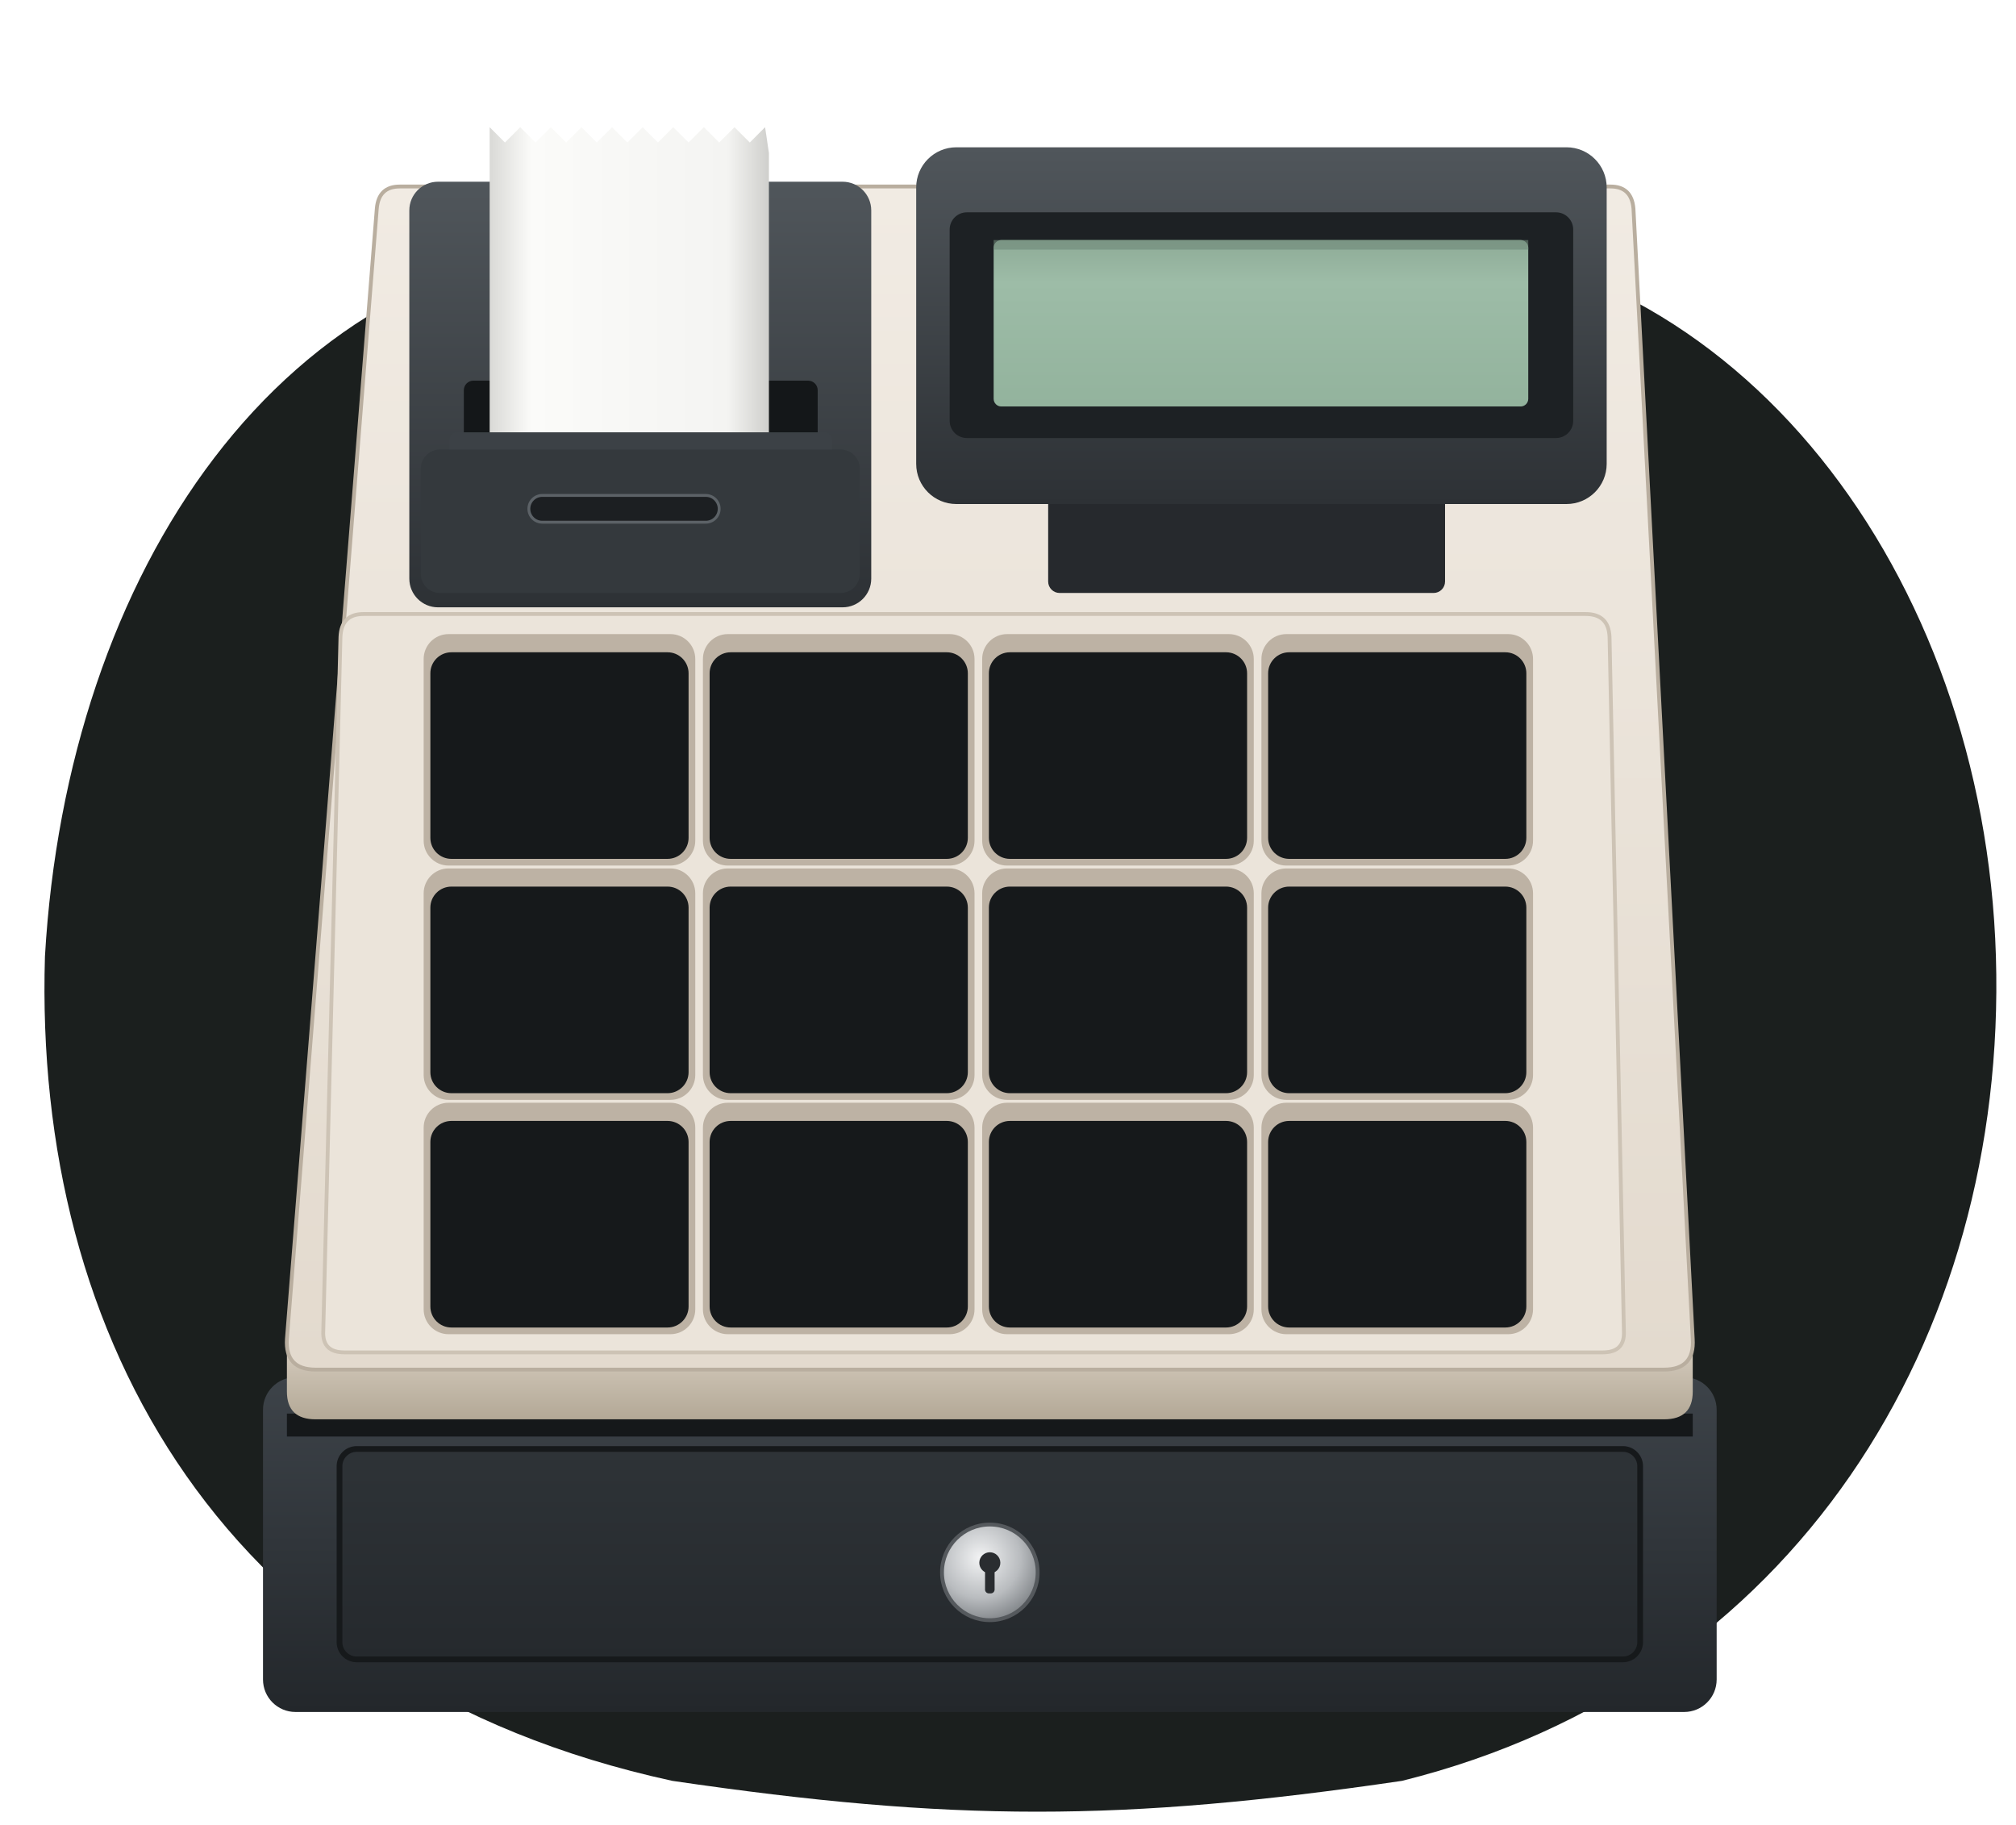
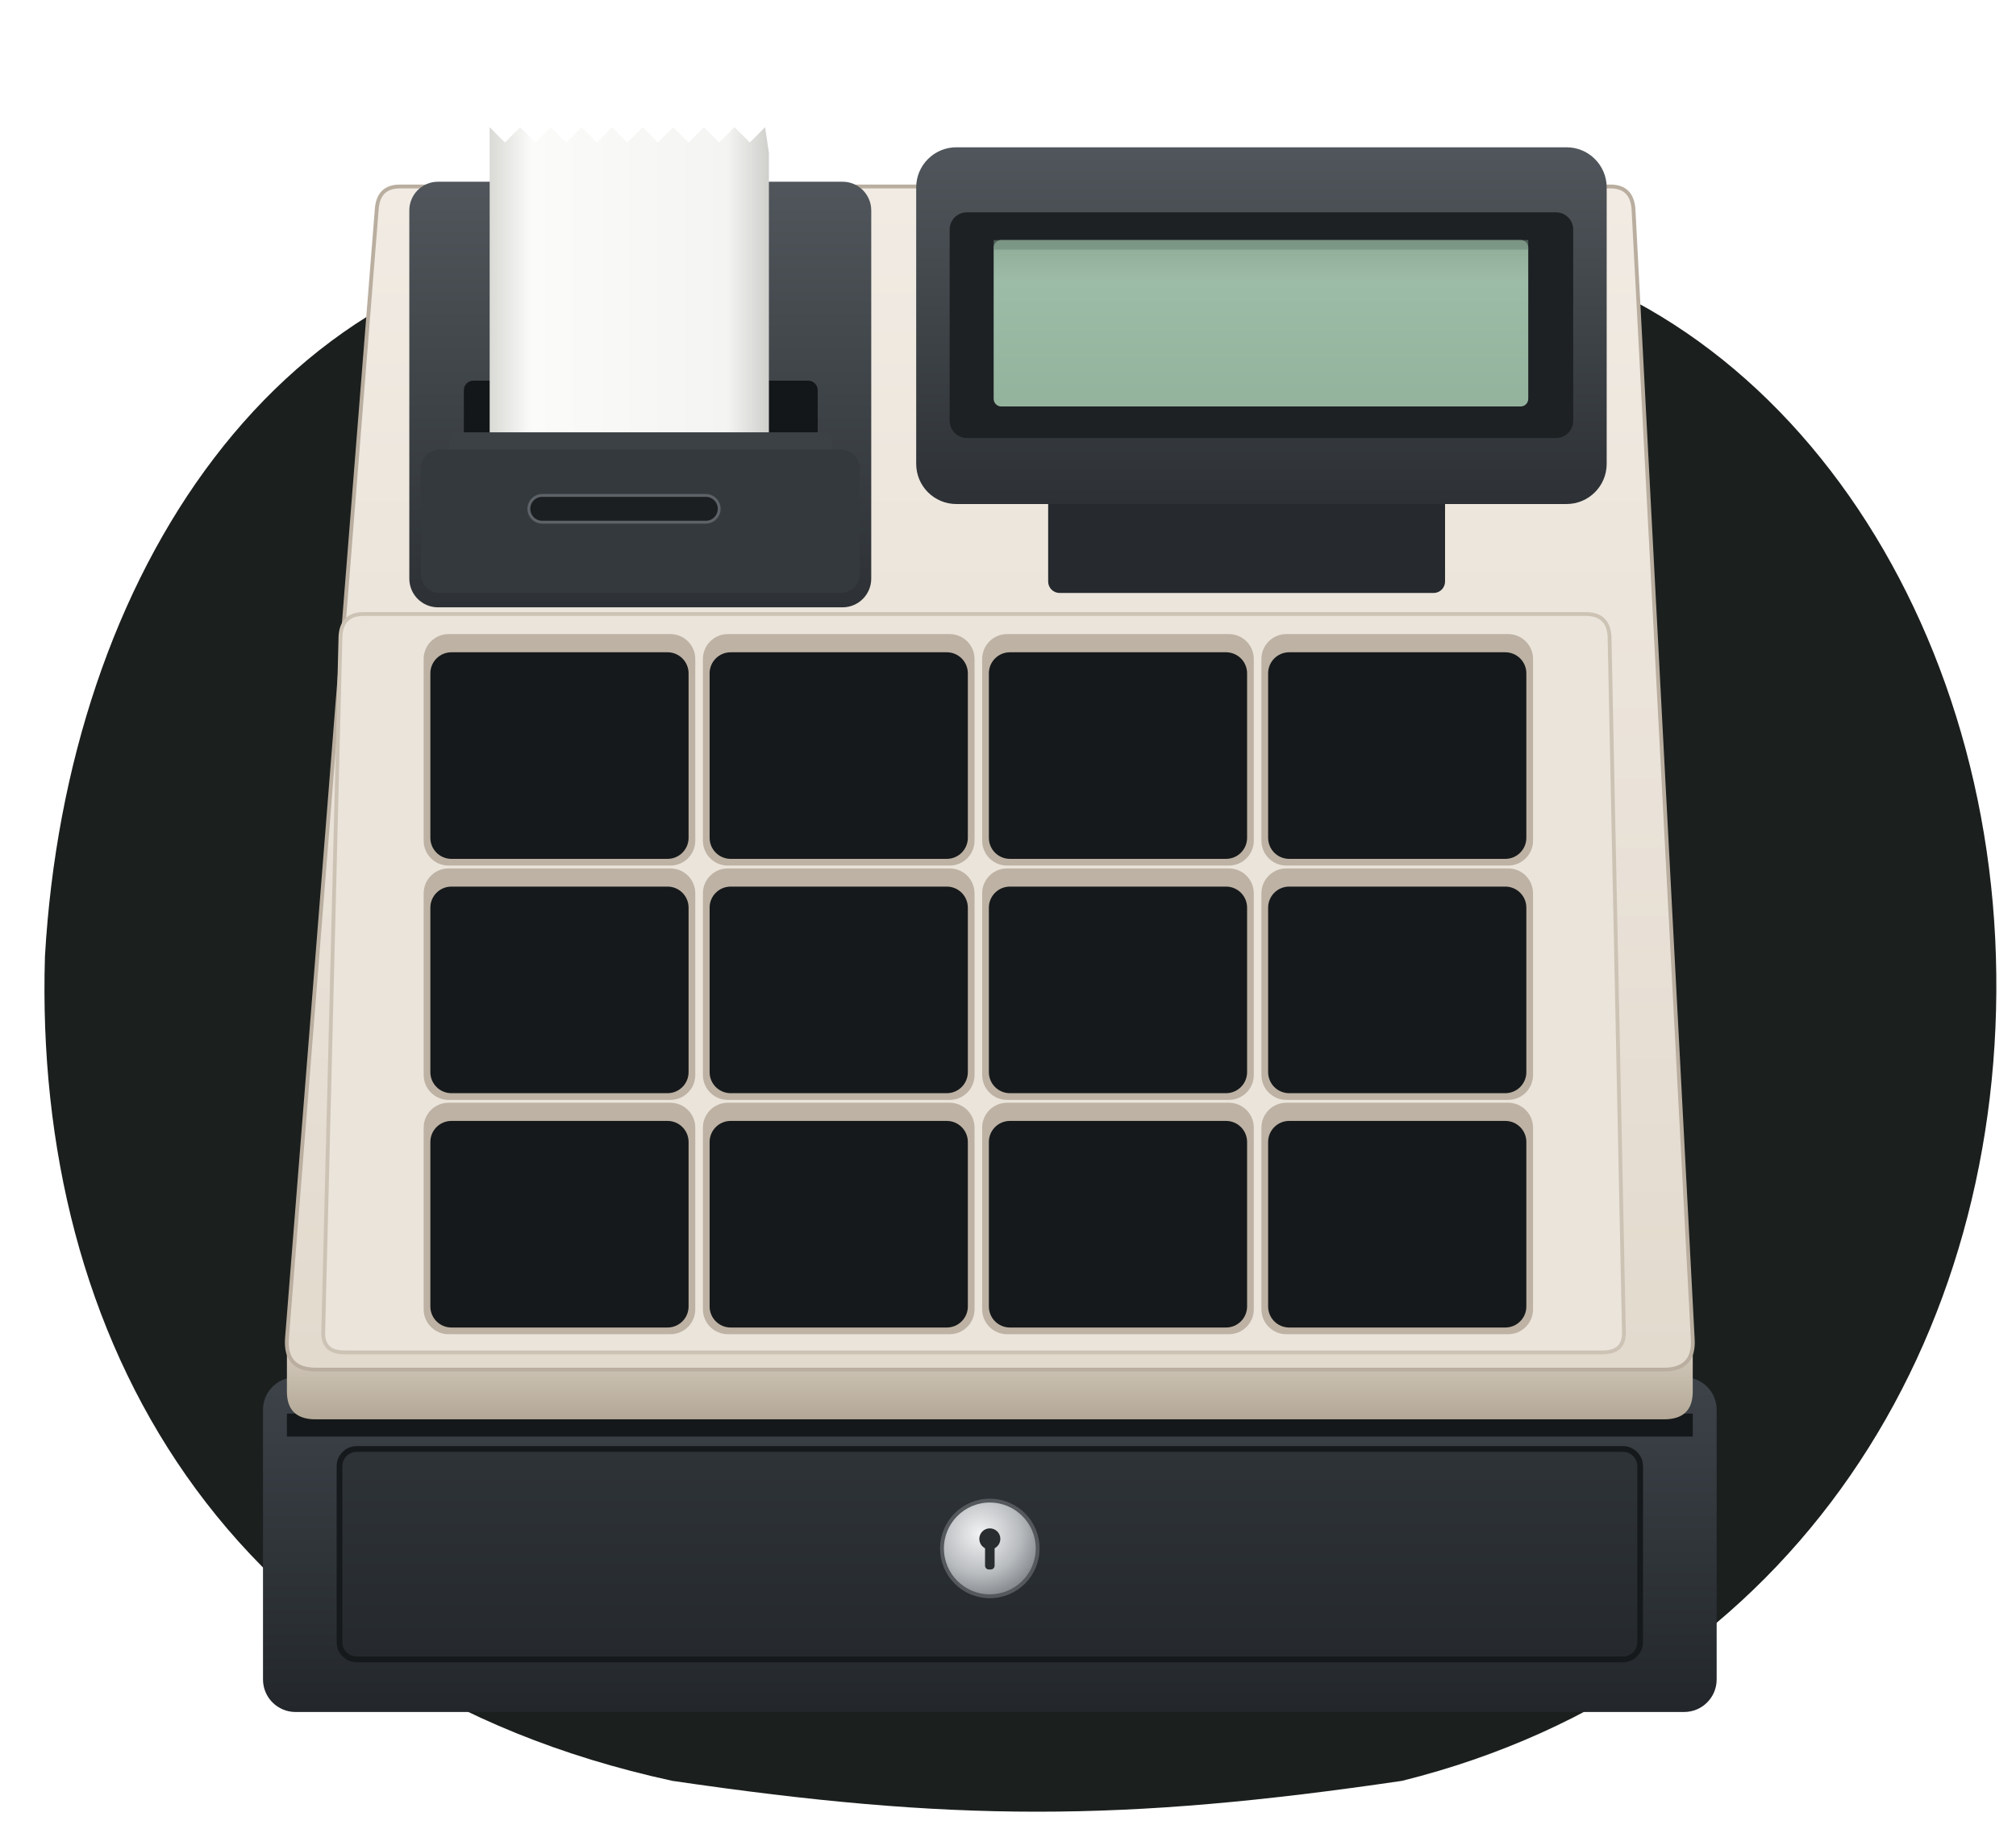
<svg xmlns="http://www.w3.org/2000/svg" viewBox="0 0 2108 1908" width="2108" height="1908">
  <defs>
    <linearGradient id="deck" x1="0" y1="0" x2="0" y2="1">
      <stop offset="0" stop-color="#f1ebe3" />
      <stop offset="1" stop-color="#e3dace" />
    </linearGradient>
    <linearGradient id="lip" x1="0" y1="0" x2="0" y2="1">
      <stop offset="0" stop-color="#ddd4c7" />
      <stop offset="1" stop-color="#b3a896" />
    </linearGradient>
    <linearGradient id="drawerBody" x1="0" y1="0" x2="0" y2="1">
      <stop offset="0" stop-color="#3d4349" />
      <stop offset="1" stop-color="#23272b" />
    </linearGradient>
    <linearGradient id="drawerFront" x1="0" y1="0" x2="0" y2="1">
      <stop offset="0" stop-color="#2e3337" />
      <stop offset="1" stop-color="#25292d" />
    </linearGradient>
    <radialGradient id="lock" cx="0.4" cy="0.35" r="0.7">
      <stop offset="0" stop-color="#f2f3f4" />
      <stop offset="0.6" stop-color="#b9bcbf" />
      <stop offset="1" stop-color="#7d8185" />
    </radialGradient>
    <linearGradient id="darkBox" x1="0" y1="0" x2="0" y2="1">
      <stop offset="0" stop-color="#50565b" />
      <stop offset="1" stop-color="#2d3135" />
    </linearGradient>
    <linearGradient id="paper" x1="0" y1="0" x2="1" y2="0">
      <stop offset="0" stop-color="#d9d9d6" />
      <stop offset="0.15" stop-color="#fbfbf9" />
      <stop offset="0.85" stop-color="#f4f4f2" />
      <stop offset="1" stop-color="#cfcfcc" />
    </linearGradient>
    <linearGradient id="lcd" x1="0" y1="0" x2="0" y2="1">
      <stop offset="0" stop-color="#8eab97" />
      <stop offset="0.25" stop-color="#9dbca7" />
      <stop offset="1" stop-color="#93b39d" />
    </linearGradient>
  </defs>
  <path d="M 656,250 C 293,260 70,600 47,1000 C 35,1400 234,1760 703,1862 C 996,1905 1173,1905 1466,1862 C 1876,1760 2099,1400 2087,1000 C 2075,600 1817,260 1466,250 Z" fill="#1b1f1e" />
  <rect x="275" y="1440" width="1520" height="350" rx="34" fill="url(#drawerBody)" />
  <rect x="300" y="1478" width="1470" height="24" fill="#15181a" />
  <rect x="355" y="1515" width="1360" height="220" rx="18" fill="url(#drawerFront)" stroke="#16191b" stroke-width="6" />
-   <circle cx="1035" cy="1644" r="50" fill="url(#lock)" stroke="#55595d" stroke-width="4" />
-   <circle cx="1035" cy="1634" r="11" fill="#2a2d30" />
-   <rect x="1030" y="1638" width="10" height="28" rx="4" fill="#2a2d30" />
+   <circle cx="1035" cy="1619" r="50" fill="url(#lock)" stroke="#55595d" stroke-width="4" />
+   <circle cx="1035" cy="1609" r="11" fill="#2a2d30" />
+   <rect x="1030" y="1613" width="10" height="28" rx="4" fill="#2a2d30" />
  <path d="M 300,1390 L 1770,1390 L 1770,1455 Q 1770,1484 1740,1484 L 330,1484 Q 300,1484 300,1455 Z" fill="url(#lip)" />
  <path d="M 418,195 L 1684,195 Q 1706,195 1708,218 L 1770,1400 Q 1772,1432 1740,1432 L 330,1432 Q 298,1432 300,1400 L 394,218 Q 396,195 418,195 Z" fill="url(#deck)" stroke="#b9ae9f" stroke-width="4" />
  <path d="M 380,642 L 1658,642 Q 1682,642 1683,666 L 1698,1392 Q 1699,1414 1676,1414 L 360,1414 Q 337,1414 338,1392 L 356,666 Q 357,642 380,642 Z" fill="#ebe4da" stroke="#cdc3b5" stroke-width="4" />
  <rect x="428" y="190" width="483" height="445" rx="30" fill="url(#darkBox)" />
  <rect x="485" y="398" width="370" height="70" rx="10" fill="#141719" />
  <path d="M 512,160 L 512,133 L 528,149 L 544,133 L 560,149 L 576,133 L 592,149 L 608,133 L 624,149 L 640,133 L 656,149 L 672,133 L 688,149 L 704,133 L 720,149 L 736,133 L 752,149 L 768,133 L 784,149 L 800,133 L 804,160 L 804,470 L 512,470 Z" fill="url(#paper)" />
  <rect x="470" y="452" width="400" height="30" rx="8" fill="#3c4146" />
  <rect x="440" y="470" width="459" height="150" rx="20" fill="#34393d" />
  <rect x="553" y="518" width="199" height="28" rx="14" fill="#1c1f22" stroke="#5c6267" stroke-width="3" />
  <rect x="1096" y="515" width="415" height="105" rx="12" fill="#26292d" />
  <rect x="958" y="154" width="722" height="373" rx="42" fill="url(#darkBox)" />
  <rect x="993" y="222" width="652" height="236" rx="18" fill="#1d2124" />
  <rect x="1039" y="251" width="559" height="174" rx="8" fill="url(#lcd)" />
  <rect x="1039" y="251" width="559" height="10" fill="#6f8878" fill-opacity="0.6" />
  <rect x="443" y="663" width="284" height="242" rx="26" fill="#bdb2a4" />
  <rect x="450" y="682" width="270" height="216" rx="22" fill="#16191b" />
  <rect x="735" y="663" width="284" height="242" rx="26" fill="#bdb2a4" />
  <rect x="742" y="682" width="270" height="216" rx="22" fill="#16191b" />
  <rect x="1027" y="663" width="284" height="242" rx="26" fill="#bdb2a4" />
  <rect x="1034" y="682" width="270" height="216" rx="22" fill="#16191b" />
  <rect x="1319" y="663" width="284" height="242" rx="26" fill="#bdb2a4" />
  <rect x="1326" y="682" width="270" height="216" rx="22" fill="#16191b" />
  <rect x="443" y="908" width="284" height="242" rx="26" fill="#bdb2a4" />
  <rect x="450" y="927" width="270" height="216" rx="22" fill="#16191b" />
  <rect x="735" y="908" width="284" height="242" rx="26" fill="#bdb2a4" />
  <rect x="742" y="927" width="270" height="216" rx="22" fill="#16191b" />
  <rect x="1027" y="908" width="284" height="242" rx="26" fill="#bdb2a4" />
  <rect x="1034" y="927" width="270" height="216" rx="22" fill="#16191b" />
  <rect x="1319" y="908" width="284" height="242" rx="26" fill="#bdb2a4" />
  <rect x="1326" y="927" width="270" height="216" rx="22" fill="#16191b" />
  <rect x="443" y="1153" width="284" height="242" rx="26" fill="#bdb2a4" />
  <rect x="450" y="1172" width="270" height="216" rx="22" fill="#16191b" />
  <rect x="735" y="1153" width="284" height="242" rx="26" fill="#bdb2a4" />
  <rect x="742" y="1172" width="270" height="216" rx="22" fill="#16191b" />
  <rect x="1027" y="1153" width="284" height="242" rx="26" fill="#bdb2a4" />
  <rect x="1034" y="1172" width="270" height="216" rx="22" fill="#16191b" />
  <rect x="1319" y="1153" width="284" height="242" rx="26" fill="#bdb2a4" />
  <rect x="1326" y="1172" width="270" height="216" rx="22" fill="#16191b" />
</svg>
